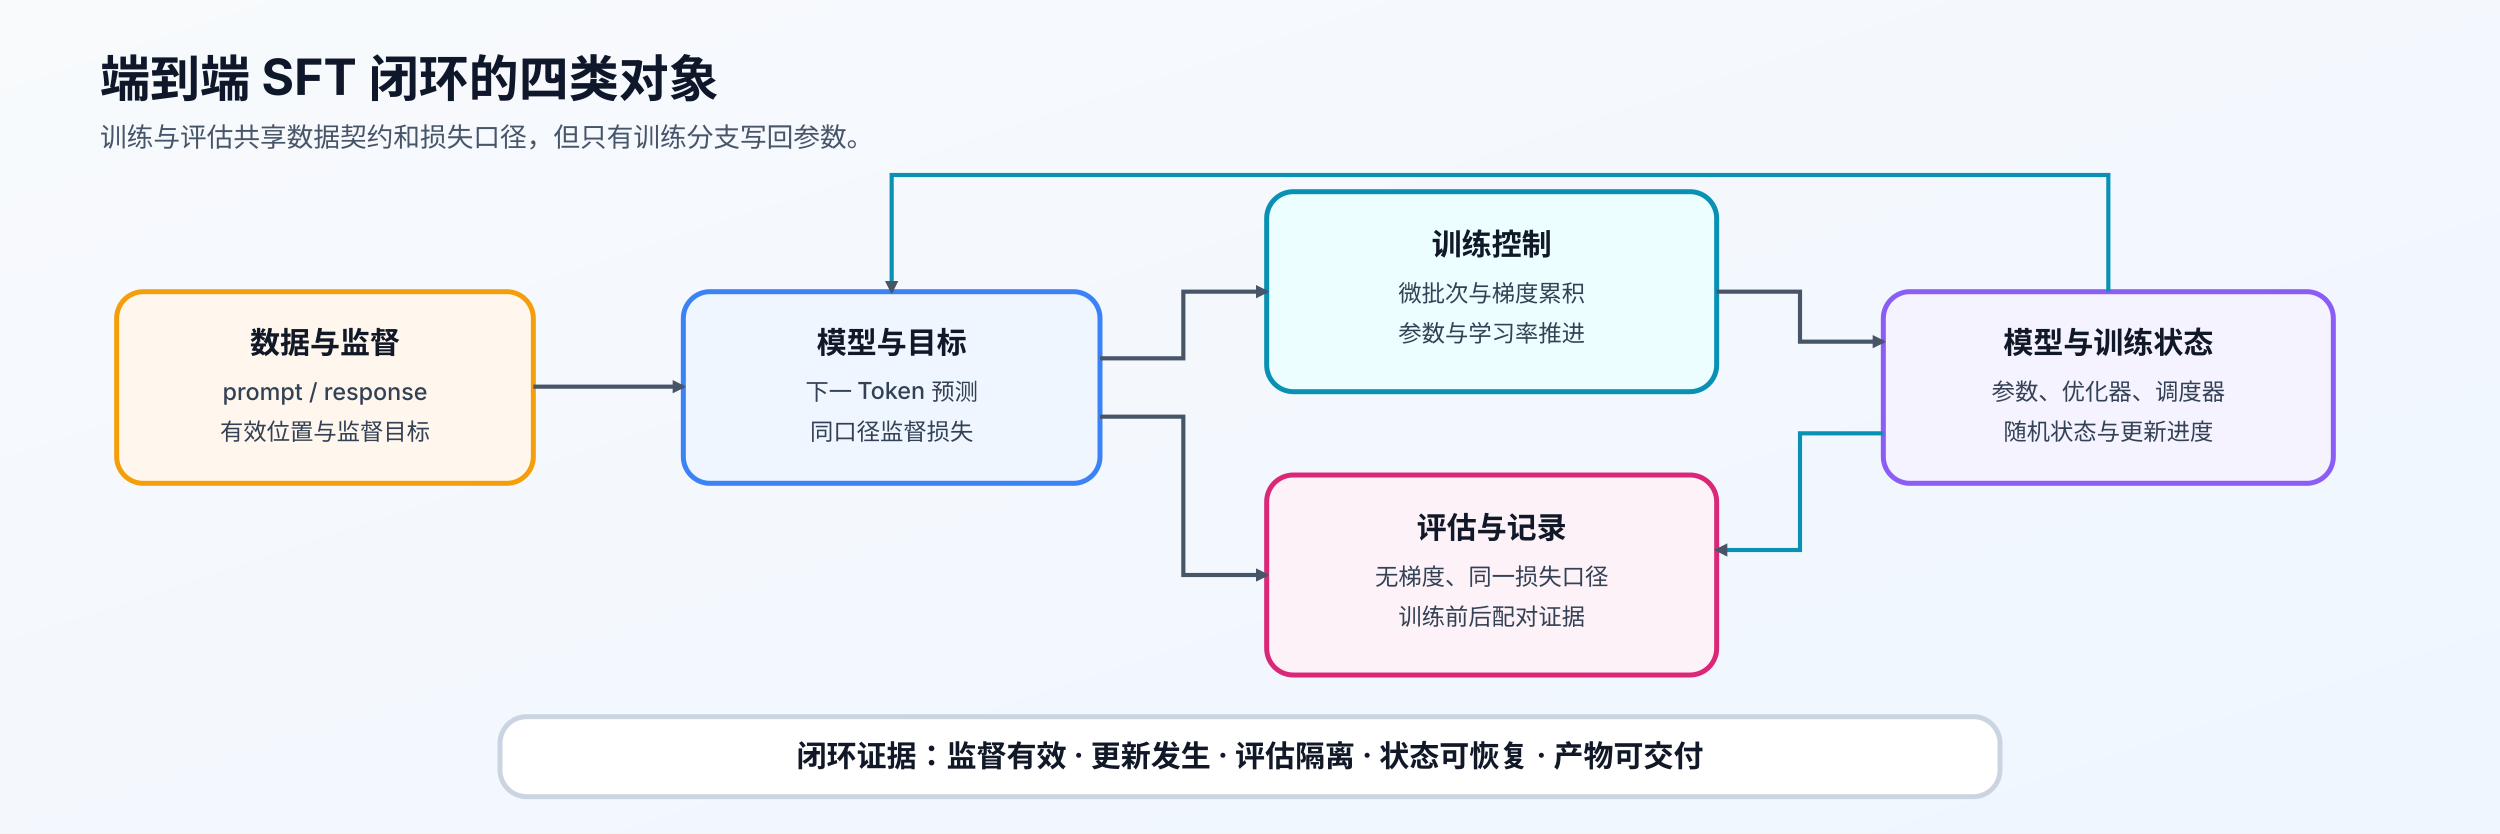
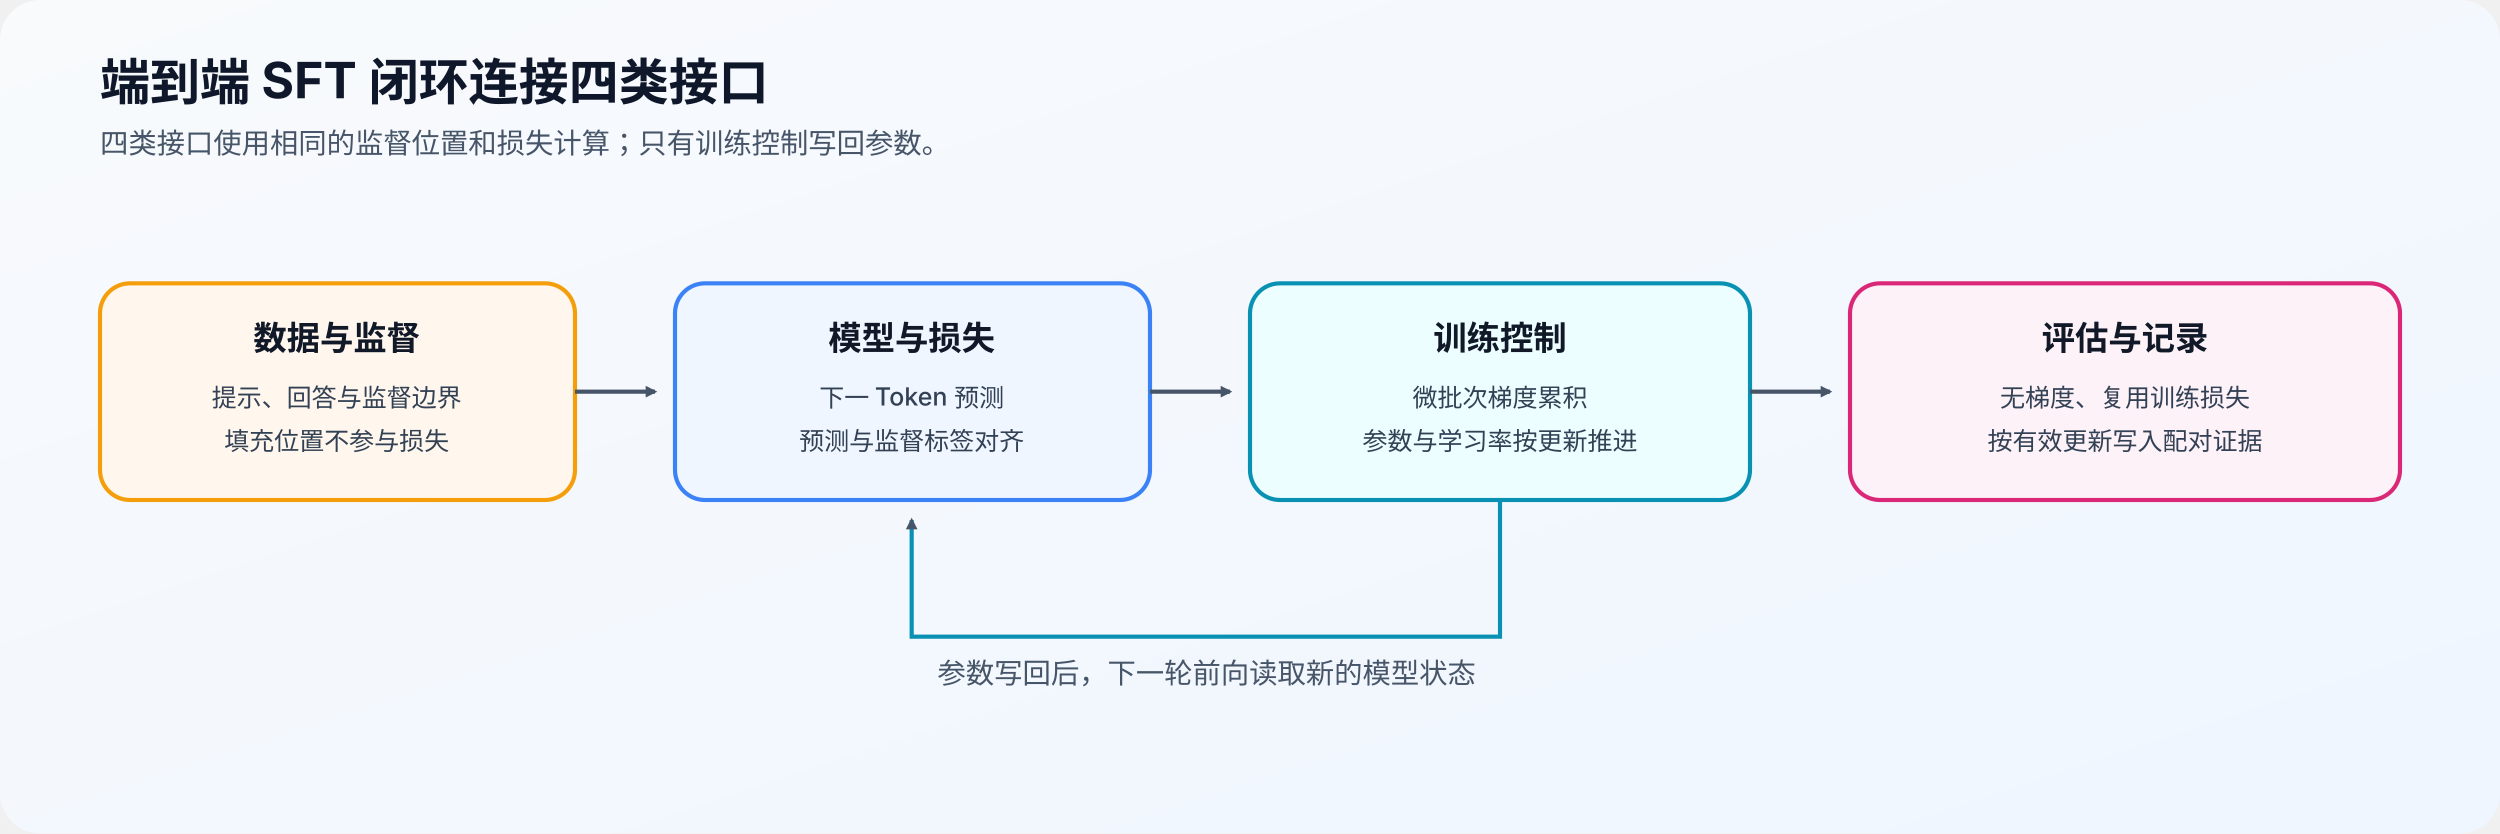
<svg xmlns="http://www.w3.org/2000/svg" width="1500" height="500" viewBox="0 0 1500 500" role="img" aria-labelledby="title desc">
  <defs>
    <linearGradient id="bg" x1="0" x2="1" y1="0" y2="1">
-       <stop offset="0%" stop-color="#f8fafc" />
-       <stop offset="100%" stop-color="#eff6ff" />
+       <stop offset="0%" stop-color="#F8FAFC" />
+       <stop offset="100%" stop-color="#EFF6FF" />
    </linearGradient>
-     <marker id="arrow" viewBox="0 0 10 10" refX="8" refY="5" markerWidth="8" markerHeight="8" orient="auto" markerUnits="userSpaceOnUse">
-       <path d="M0 0 L10 5 L0 10 Z" fill="#475569" />
+     <marker id="arrow" viewBox="0 0 10 10" refX="8" refY="5" markerWidth="7" markerHeight="7" orient="auto" markerUnits="userSpaceOnUse">
+       <path d="M0 0L10 5L0 10Z" fill="#475569" />
    </marker>
-     <style>.title{font:700 30px "Inter","Noto Sans SC",sans-serif;fill:#0f172a}.sub{font:500 16px "Inter","Noto Sans SC",sans-serif;fill:#475569}.label{font:700 18px "Inter","Noto Sans SC",sans-serif;fill:#111827}.small{font:500 14px "Inter","Noto Sans SC",sans-serif;fill:#334155}.box{stroke-width:3;rx:16;ry:16}.arrow{stroke:#475569;stroke-width:2.5;fill:none;marker-end:url(#arrow)}.loop{stroke:#0891b2;stroke-width:2.5;fill:none;marker-end:url(#arrow)}</style>
+     <style>
+       .title{font:700 30px "Inter","Noto Sans SC",sans-serif;fill:#0F172A}
+       .sub{font:500 17px "Inter","Noto Sans SC",sans-serif;fill:#475569}
+       .label{font:700 20px "Inter","Noto Sans SC",sans-serif;fill:#111827}
+       .small{font:500 15px "Inter","Noto Sans SC",sans-serif;fill:#334155}
+       .box{stroke-width:2.5}
+       .arrow{stroke:#475569;stroke-width:2.5;fill:none;marker-end:url(#arrow)}
+       .loop{stroke:#0891B2;stroke-width:2.5;fill:none;marker-end:url(#arrow)}
+     </style>
  </defs>
-   <rect width="1500" height="500" fill="url(#bg)" />
-   <text x="60" y="58" class="title">端到端 SFT 闭环的四类对象</text>
-   <text x="60" y="88" class="sub">训练与评估共享数据契约和损失口径，但只有训练分支写回参数。</text>
-   <rect x="70" y="175" width="250" height="115" class="box" fill="#fff7ed" stroke="#f59e0b" />
-   <text x="195" y="212" text-anchor="middle" class="label">数据与监督</text>
-   <text x="195" y="240" text-anchor="middle" class="small">prompt / response</text>
-   <text x="195" y="264" text-anchor="middle" class="small">有效位置与监督目标</text>
-   <rect x="410" y="175" width="250" height="115" class="box" fill="#eff6ff" stroke="#3b82f6" />
-   <text x="535" y="212" text-anchor="middle" class="label">模型与目标</text>
-   <text x="535" y="240" text-anchor="middle" class="small">下一 Token 预测</text>
-   <text x="535" y="264" text-anchor="middle" class="small">同口径监督损失</text>
-   <path d="M320 232 H410" class="arrow" />
-   <rect x="760" y="115" width="270" height="120" class="box" fill="#ecfeff" stroke="#0891b2" />
-   <text x="895" y="153" text-anchor="middle" class="label">训练控制</text>
-   <text x="895" y="181" text-anchor="middle" class="small">微批次与梯度累积</text>
-   <text x="895" y="205" text-anchor="middle" class="small">参数与学习率推进</text>
-   <rect x="760" y="285" width="270" height="120" class="box" fill="#fdf2f8" stroke="#db2777" />
-   <text x="895" y="323" text-anchor="middle" class="label">评估与记录</text>
-   <text x="895" y="351" text-anchor="middle" class="small">无梯度、同一损失口径</text>
-   <text x="895" y="375" text-anchor="middle" class="small">训练前后配对证据</text>
-   <path d="M660 215 H710 V175 H760" class="arrow" />
-   <path d="M660 250 H710 V345 H760" class="arrow" />
-   <rect x="1130" y="175" width="270" height="115" class="box" fill="#f5f3ff" stroke="#8b5cf6" />
-   <text x="1265" y="212" text-anchor="middle" class="label">模型与训练状态</text>
-   <text x="1265" y="240" text-anchor="middle" class="small">参数、优化器、调度器</text>
-   <text x="1265" y="264" text-anchor="middle" class="small">随机状态与更新进度</text>
-   <path d="M1030 175 H1080 V205 H1130" class="arrow" />
-   <path d="M1130 260 H1080 V330 H1030" class="loop" />
-   <path d="M1265 175 V105 H535 V175" class="loop" />
-   <rect x="300" y="430" width="900" height="48" class="box" fill="#ffffff" stroke="#cbd5e1" />
-   <text x="750" y="460" text-anchor="middle" class="label">闭环证据：监督有效 · 更新发生 · 评估隔离 · 状态可恢复 · 产物可交付</text>
+   <rect width="1500" height="500" rx="24" fill="url(#bg)" />
+   <text x="60" y="60" class="title">端到端 SFT 闭环连接四类接口</text>
+   <text x="60" y="92" class="sub">四类接口使用相同的监督位置和损失计算；只有训练控制写回参数。</text>
+   <rect x="60" y="170" width="285" height="130" rx="18" class="box" fill="#FFF7ED" stroke="#F59E0B" />
+   <text x="202" y="210" text-anchor="middle" class="label">数据与监督</text>
+   <text x="202" y="244" text-anchor="middle" class="small">提示、回答与监督边界</text>
+   <text x="202" y="270" text-anchor="middle" class="small">填充位置不参与损失</text>
+   <rect x="405" y="170" width="285" height="130" rx="18" class="box" fill="#EFF6FF" stroke="#3B82F6" />
+   <text x="547" y="210" text-anchor="middle" class="label">模型与损失</text>
+   <text x="547" y="244" text-anchor="middle" class="small">下一 Token 预测</text>
+   <text x="547" y="270" text-anchor="middle" class="small">预测与监督标签对齐</text>
+   <rect x="750" y="170" width="300" height="130" rx="18" class="box" fill="#ECFEFF" stroke="#0891B2" />
+   <text x="900" y="210" text-anchor="middle" class="label">训练控制</text>
+   <text x="900" y="244" text-anchor="middle" class="small">微批次梯度累积</text>
+   <text x="900" y="270" text-anchor="middle" class="small">参数与学习率按更新推进</text>
+   <rect x="1110" y="170" width="330" height="130" rx="18" class="box" fill="#FDF2F8" stroke="#DB2777" />
+   <text x="1275" y="210" text-anchor="middle" class="label">评估与记录</text>
+   <text x="1275" y="244" text-anchor="middle" class="small">无梯度、复用训练损失</text>
+   <text x="1275" y="270" text-anchor="middle" class="small">按有效更新写入配对证据</text>
+   <path d="M345 235H393" class="arrow" />
+   <path d="M690 235H738" class="arrow" />
+   <path d="M1050 235H1098" class="arrow" />
+   <path d="M900 300V382H547V312" class="loop" />
+   <text x="724" y="410" text-anchor="middle" class="sub">参数写回后，下一轮前向读取新的模型状态</text>
</svg>
